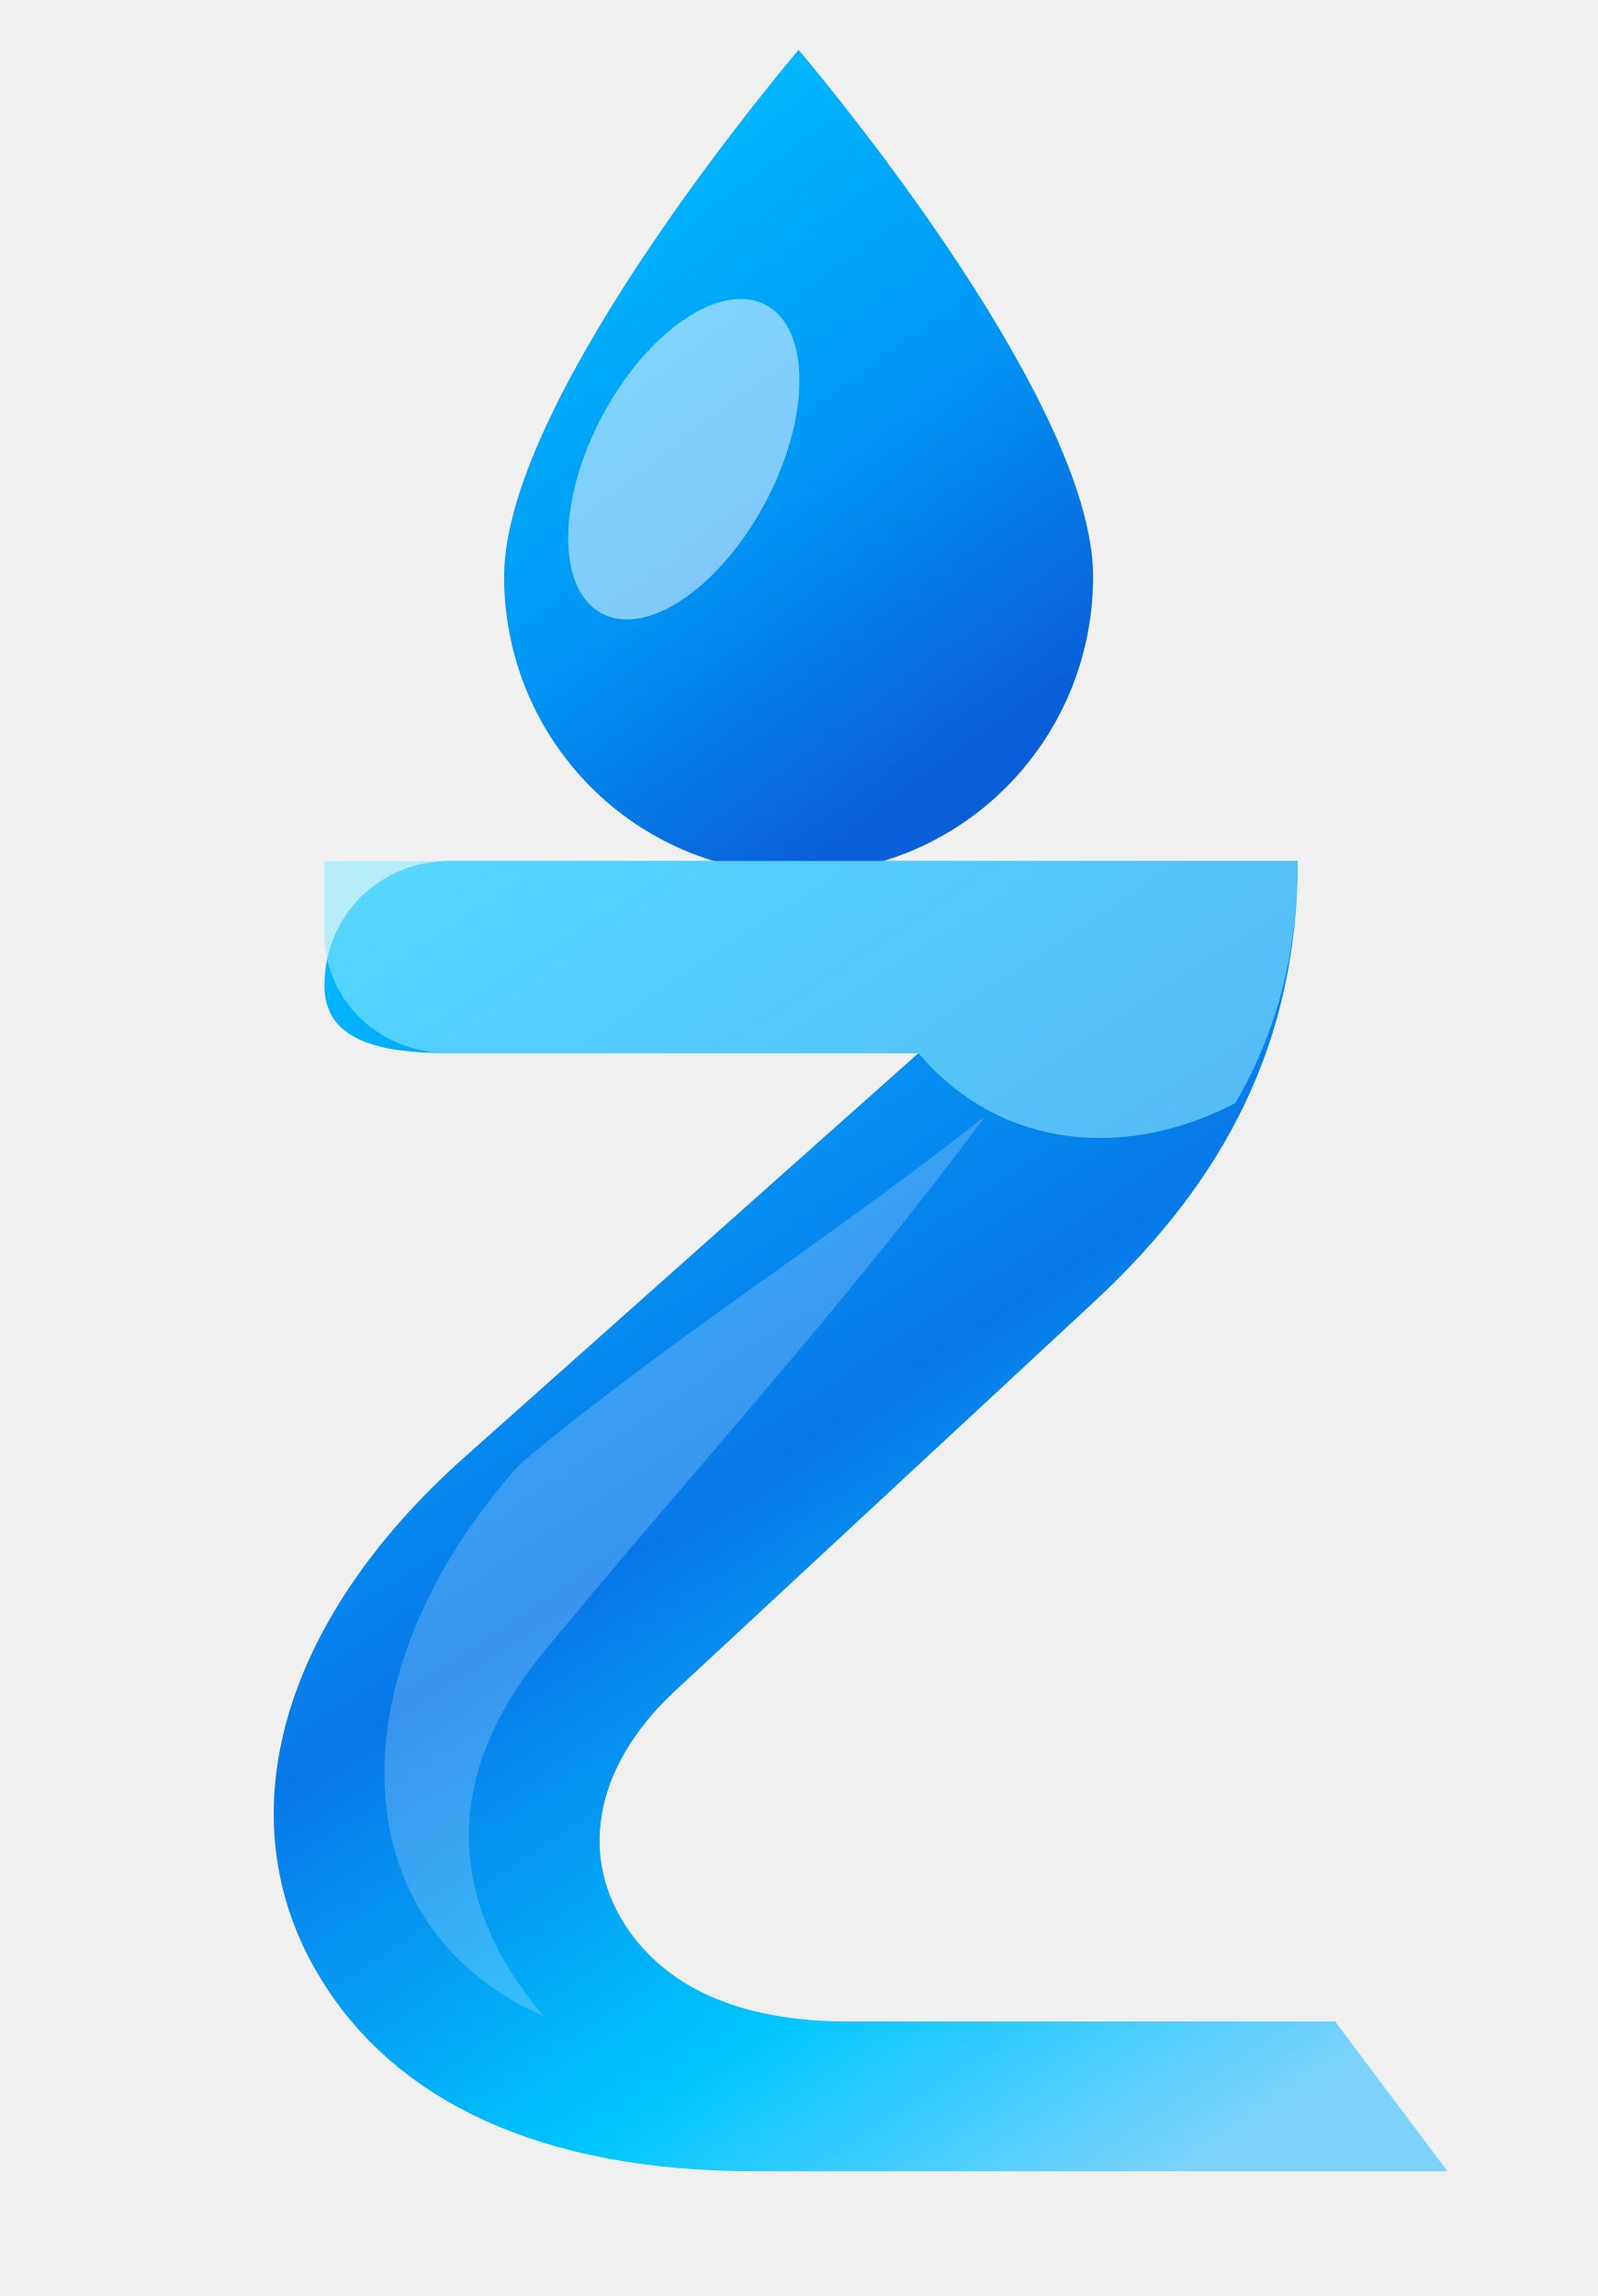
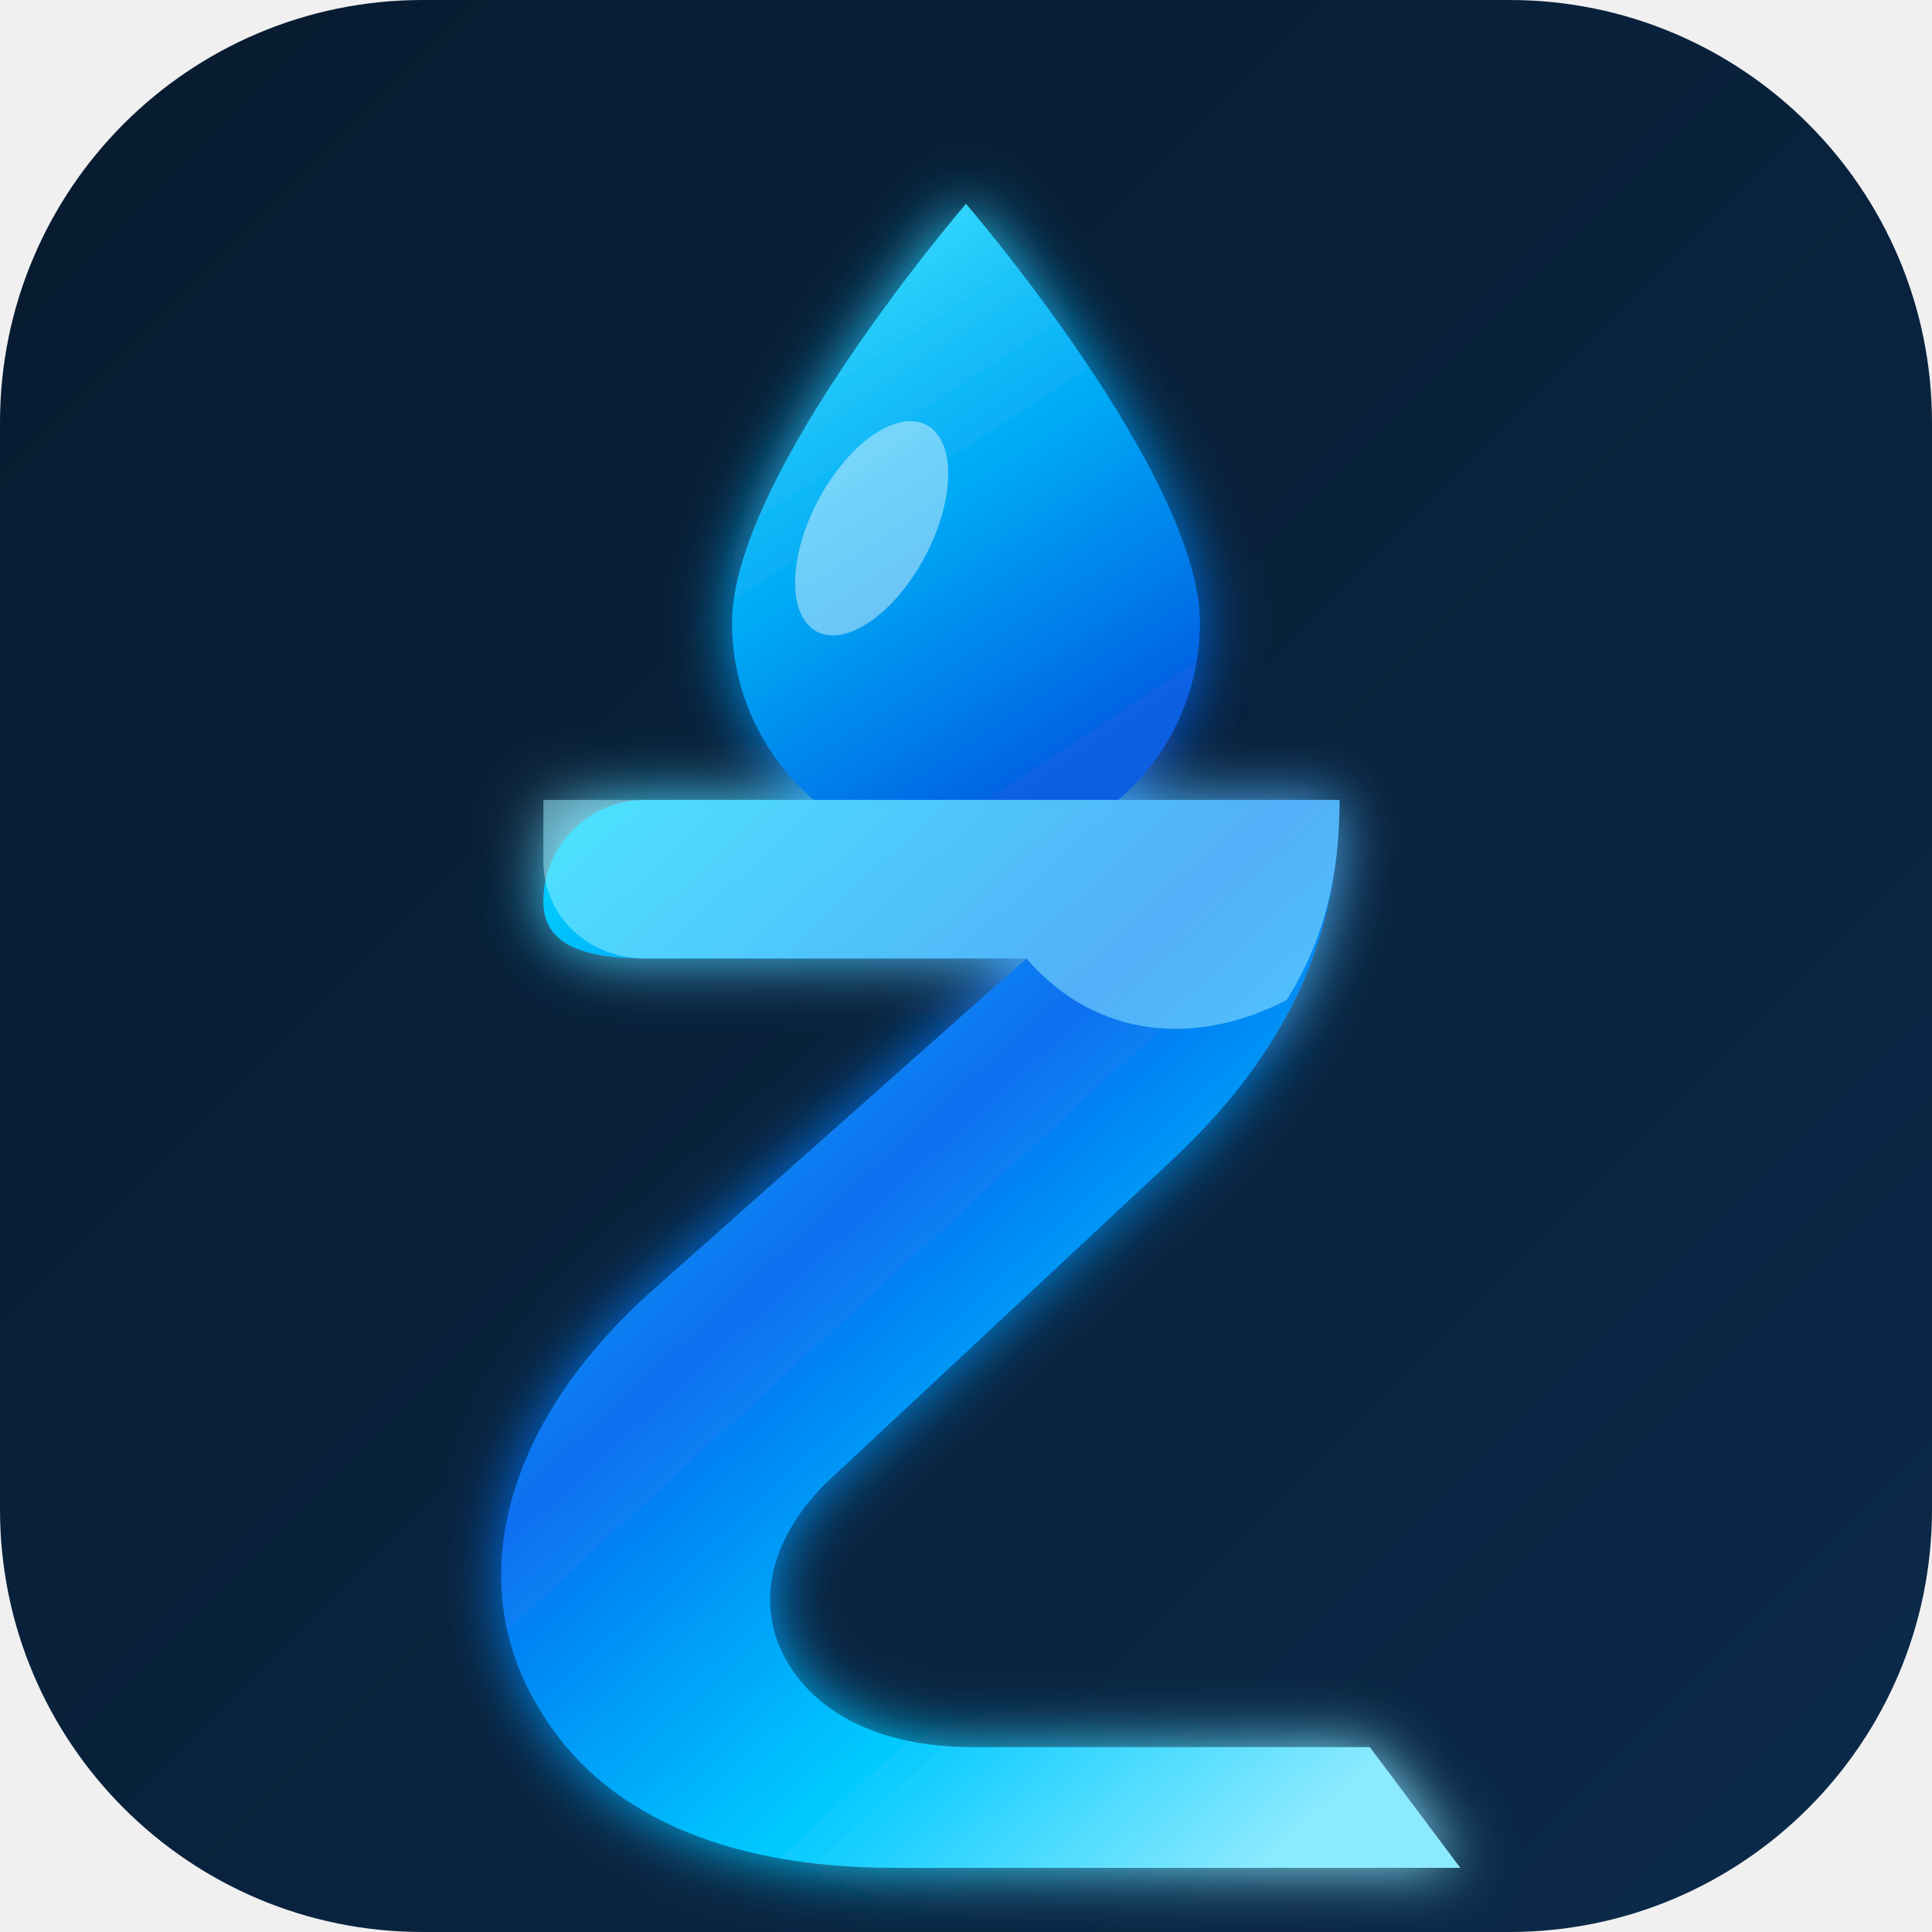
- <svg xmlns="http://www.w3.org/2000/svg" viewBox="0 0 64 92" role="img" aria-label="MLŽIDLA">
+ <svg xmlns="http://www.w3.org/2000/svg" viewBox="0 0 512 512" role="img" aria-label="MLŽIDLA.cz">
  <defs>
-     <linearGradient id="z" x1="12" y1="17" x2="55" y2="82" gradientUnits="userSpaceOnUse">
-       <stop stop-color="#A8F0FF" />
-       <stop offset=".24" stop-color="#00B7FF" />
-       <stop offset=".58" stop-color="#0878E8" />
-       <stop offset=".82" stop-color="#00C6FF" />
-       <stop offset="1" stop-color="#7DD3FC" />
+     <linearGradient id="bg" x1="0" y1="0" x2="1" y2="1">
+       <stop stop-color="#071A2F" />
+       <stop offset="1" stop-color="#0B2A4A" />
    </linearGradient>
-     <linearGradient id="d" x1="22" y1="1" x2="42" y2="28" gradientUnits="userSpaceOnUse">
-       <stop stop-color="#00C6FF" />
-       <stop offset=".6" stop-color="#0097F5" />
-       <stop offset="1" stop-color="#0A5ED7" />
+     <linearGradient id="z" x1="120" y1="120" x2="405" y2="430" gradientUnits="userSpaceOnUse">
+       <stop stop-color="#B9F5FF" />
+       <stop offset=".2" stop-color="#00D8FF" />
+       <stop offset=".52" stop-color="#086FF0" />
+       <stop offset=".78" stop-color="#00C9FF" />
+       <stop offset="1" stop-color="#8BEAFF" />
    </linearGradient>
+     <linearGradient id="d" x1="210" y1="45" x2="305" y2="190" gradientUnits="userSpaceOnUse">
+       <stop stop-color="#48EAFF" />
+       <stop offset=".55" stop-color="#00A9F5" />
+       <stop offset="1" stop-color="#075FE2" />
+     </linearGradient>
+     <filter id="glow" x="-50%" y="-50%" width="200%" height="200%">
+       <feGaussianBlur stdDeviation="8" result="b" />
+       <feMerge>
+         <feMergeNode in="b" />
+         <feMergeNode in="SourceGraphic" />
+       </feMerge>
+     </filter>
  </defs>
-   <path d="M32 2S20.2 15.8 20.2 23.1C20.2 29.7 25.5 35 32 35s11.8-5.3 11.8-11.9C43.8 15.8 32 2 32 2Z" fill="url(#d)" />
-   <ellipse cx="27.4" cy="18.4" rx="3.7" ry="7" fill="#fff" opacity=".5" transform="rotate(28 27.4 18.4)" />
-   <path d="M13 39.5c0-2.8 2.2-5 5-5h34c0 7.2-2.9 12.8-8.2 17.7L27 67.8c-3.2 3-3.9 6.7-1.7 9.7C27 79.8 29.9 81 34 81h19.5l4.5 6H30.2c-8.5 0-14.4-2.8-17.4-7.8-3.8-6.3-1.6-14.2 5.8-20.8l18.2-16.2H18c-2.8 0-5-.5-5-2.7Z" fill="url(#z)" />
-   <path d="M36.8 42.2H18c-2.8 0-5-2.1-5-4.8v-2.9h39c0 3.6-.8 6.8-2.5 9.7-4.2 2.2-9.3 2-12.7-2Z" fill="#8DEBFF" opacity=".58" />
-   <path d="M20.8 58.7c5.8-4.9 12.4-9 18.7-14-5.7 7.7-12.4 15-17.8 21.6-3.8 4.7-4 9.7.1 14.5-8.2-3.6-8.5-13.7-1-22.1Z" fill="#fff" opacity=".2" />
+   <rect width="512" height="512" rx="112" fill="url(#bg)" />
+   <g filter="url(#glow)">
+     <path d="M256 54s-62 72-62 111c0 34 27.7 62 62 62s62-28 62-62c0-39-62-111-62-111Z" fill="url(#d)" />
+     <ellipse cx="231" cy="140" rx="16" ry="31" fill="#fff" opacity=".42" transform="rotate(28 231 140)" />
+     <path d="M144 239c0-15 12-27 27-27h184c0 39-16 69-45 96l-90 84c-17 16-21 36-9 52 9 12 25 19 47 19h105l24 32H237c-46 0-78-15-94-42-21-34-9-77 31-112l98-87H171c-15 0-27-3-27-15Z" fill="url(#z)" />
+     <path d="M272 254H171c-15 0-27-11-27-26v-16h211c0 20-4 37-14 53-23 12-50 11-69-11Z" fill="#9BEFFF" opacity=".5" />
+   </g>
</svg>
